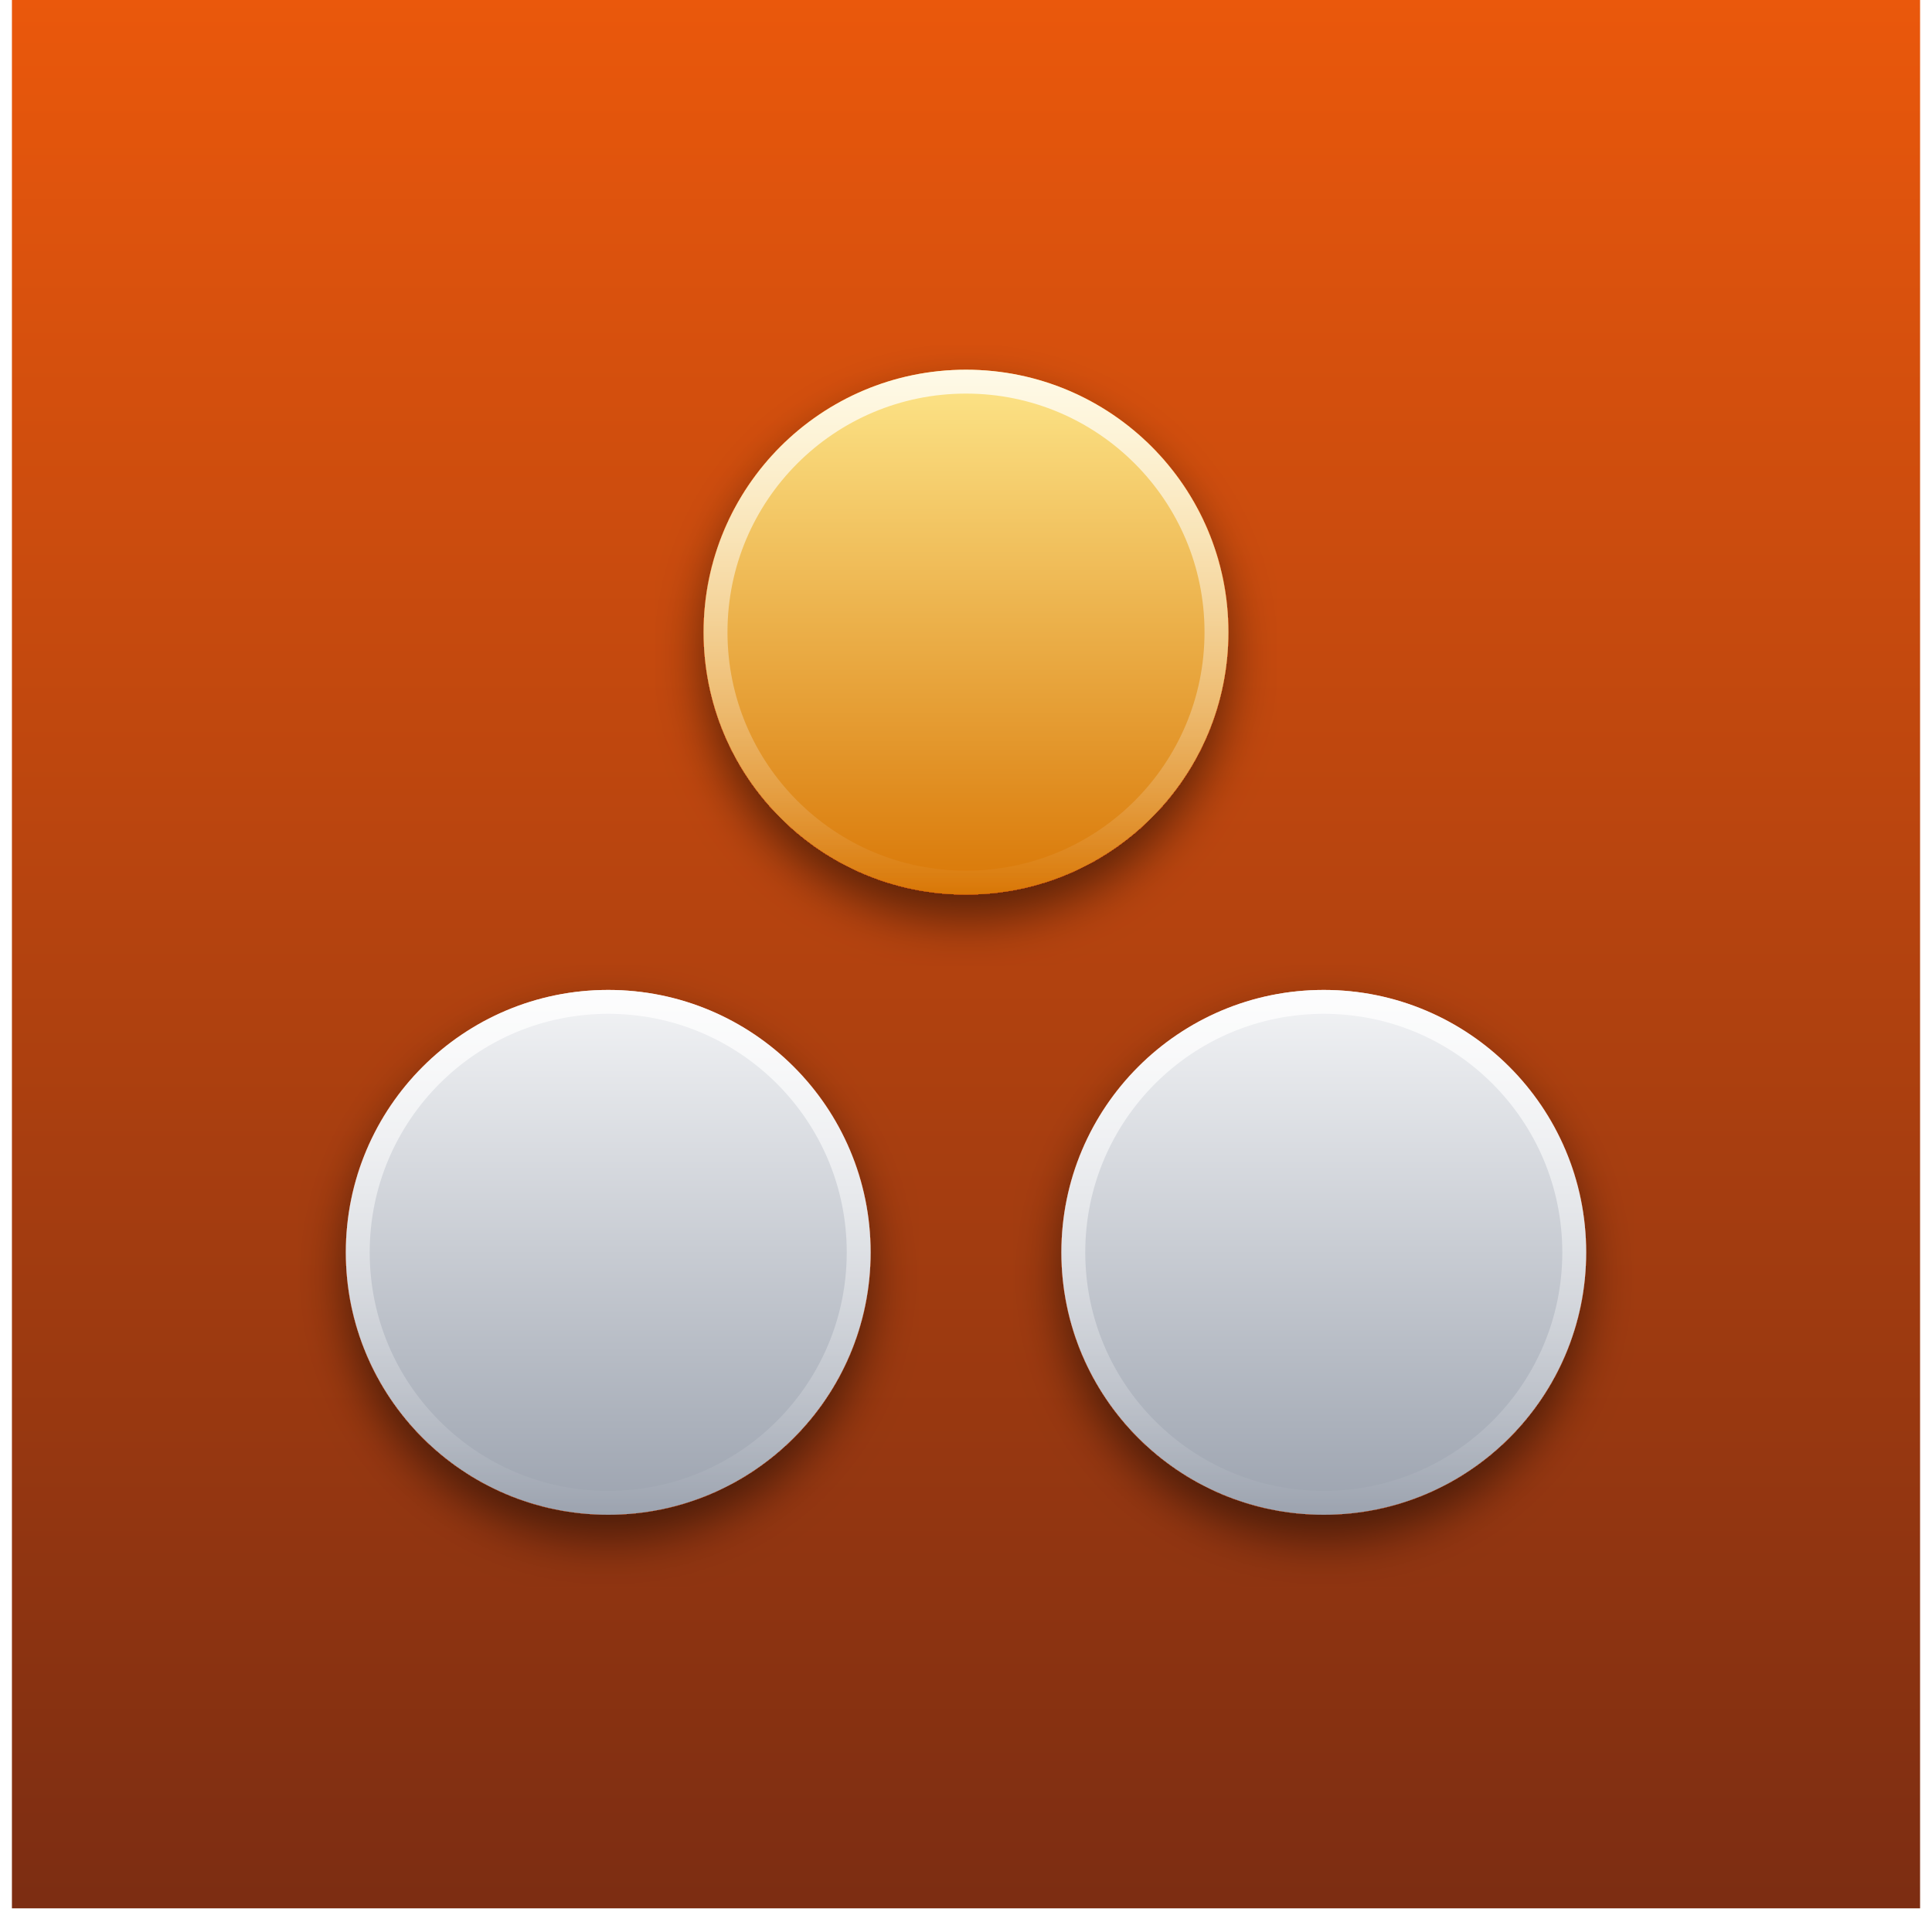
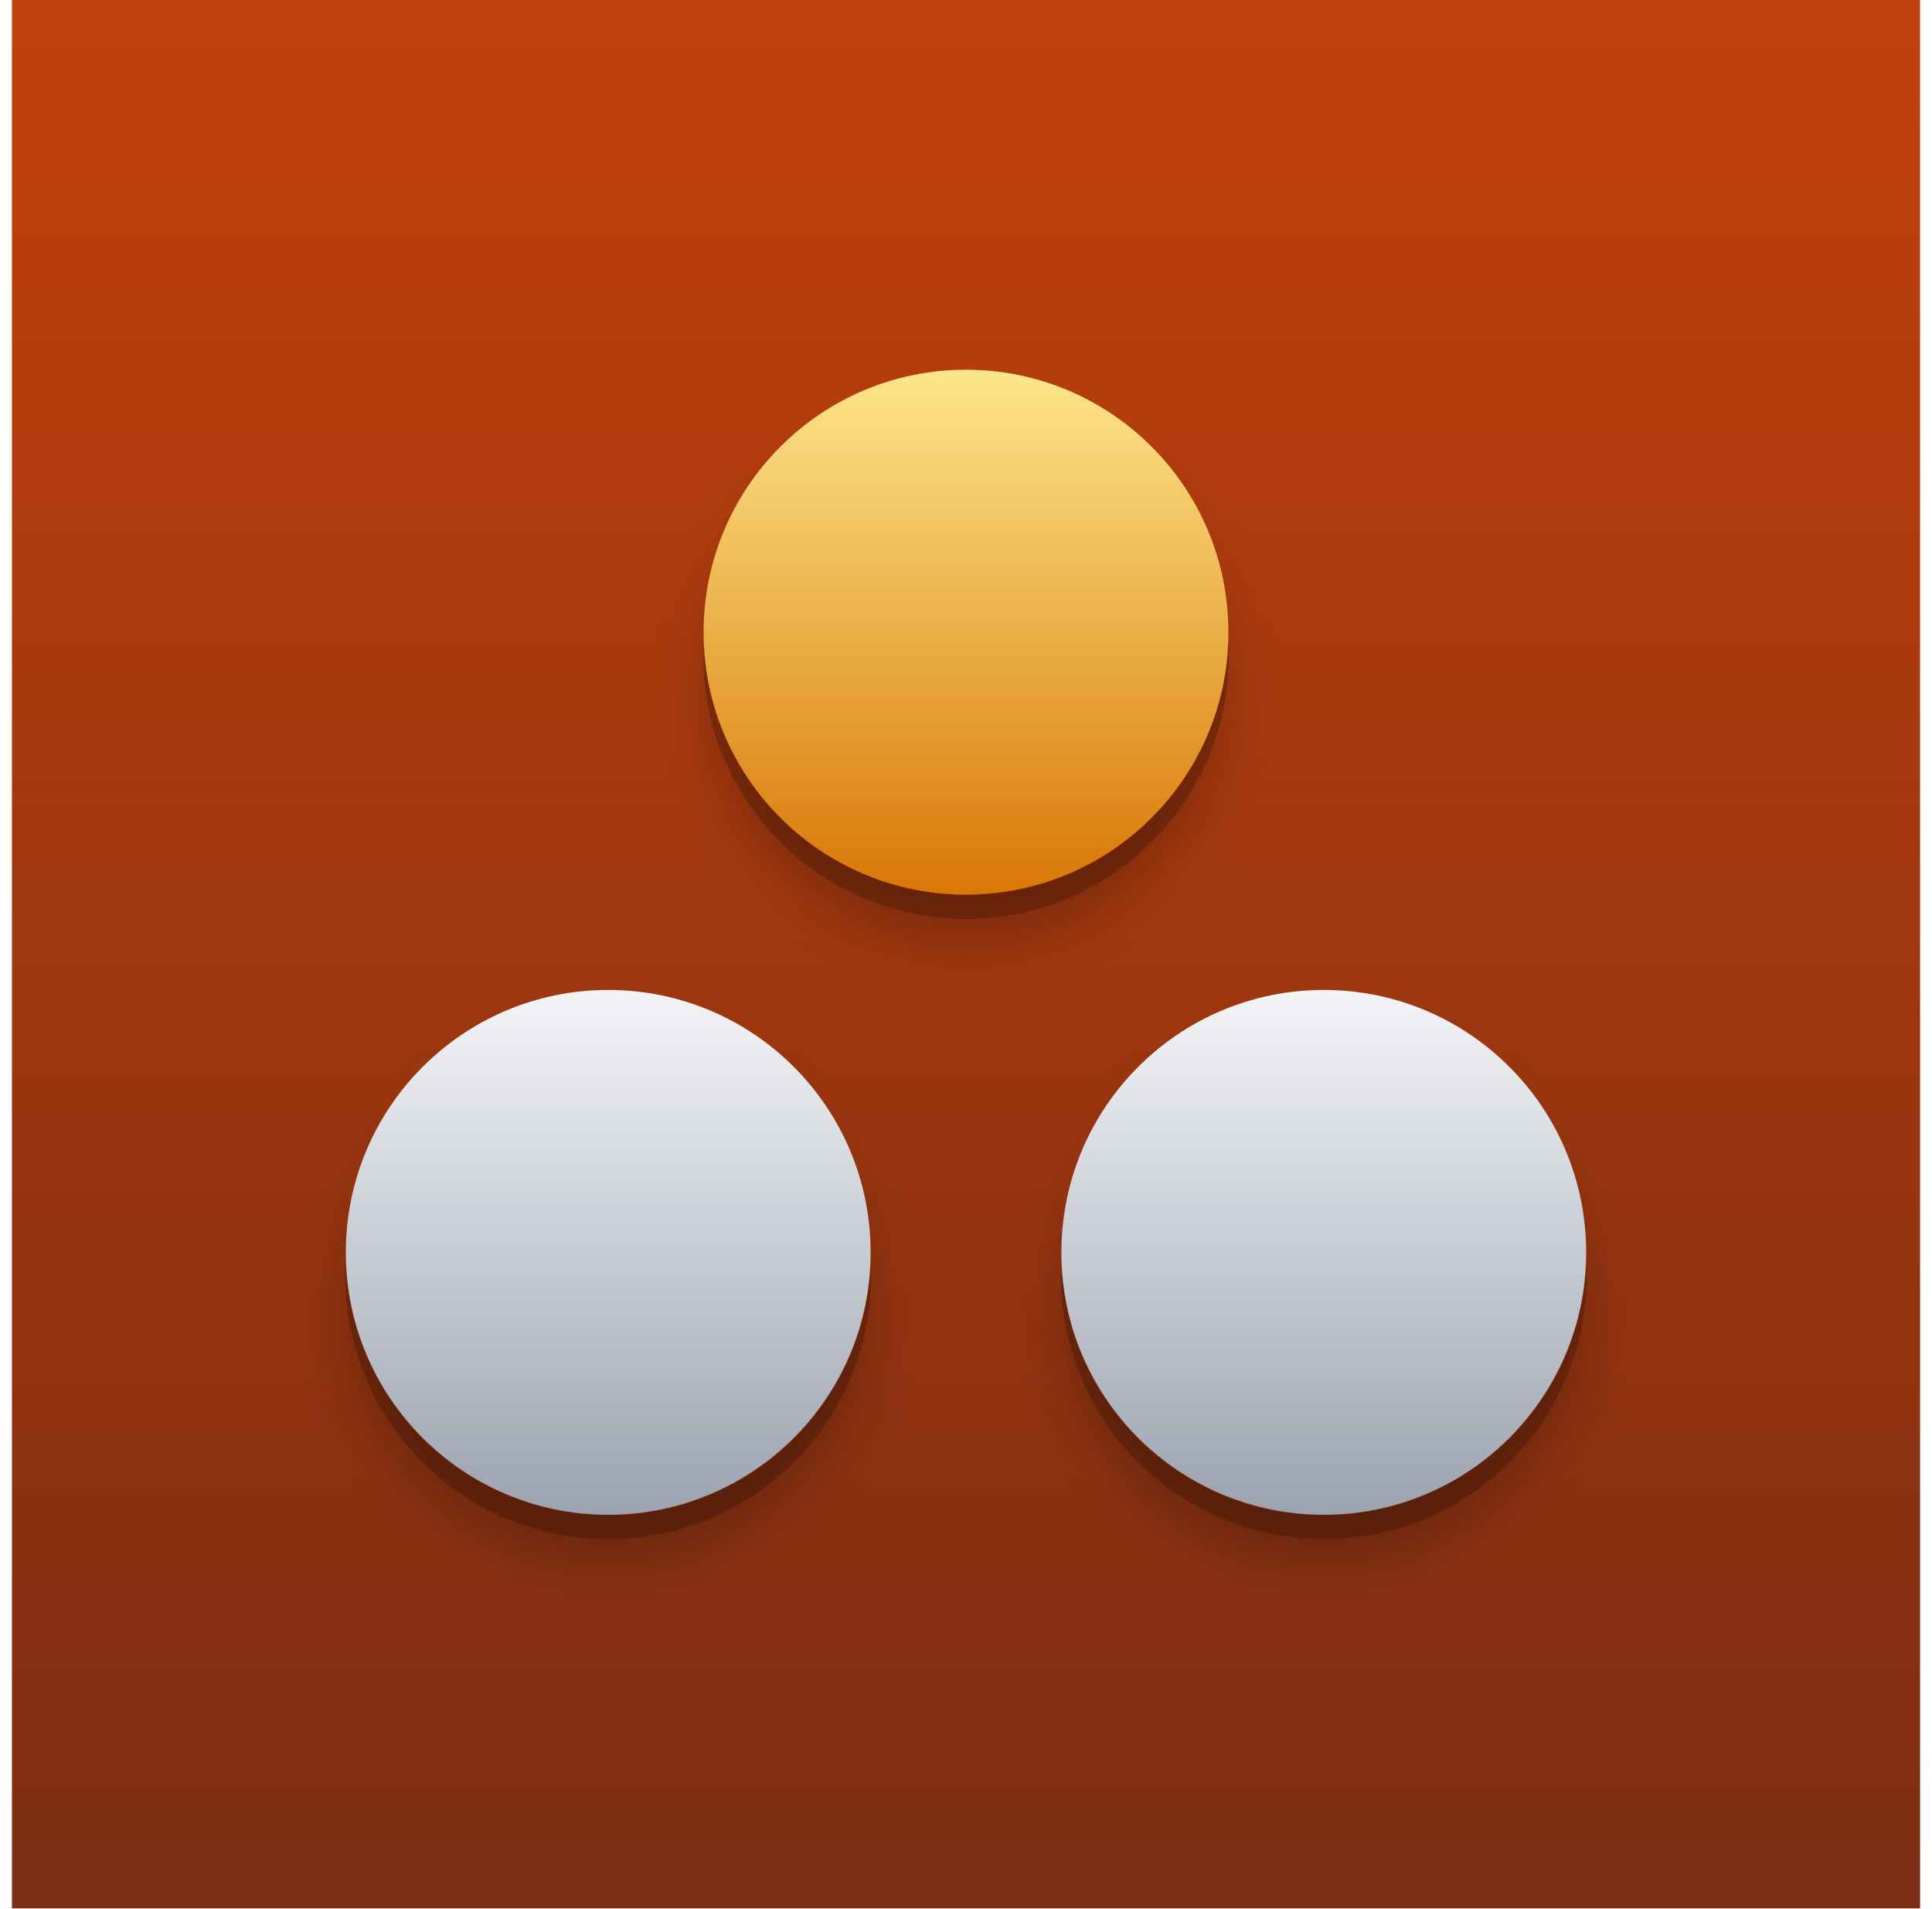
<svg xmlns="http://www.w3.org/2000/svg" width="81" height="80" viewBox="0 0 81 80" fill="none">
-   <rect width="80" height="80" transform="translate(0.5)" fill="url(#paint0_linear_509_4137)" />
-   <g filter="url(#filter0_d_509_4137)">
-     <circle cx="40.5" cy="26.5" r="11" fill="url(#paint1_linear_509_4137)" />
-     <circle cx="40.5" cy="26.5" r="10.5" stroke="url(#paint2_linear_509_4137)" />
-   </g>
-   <g filter="url(#filter1_d_509_4137)">
-     <circle cx="25.5" cy="52.5" r="11" fill="url(#paint3_linear_509_4137)" />
-     <circle cx="25.5" cy="52.5" r="10.5" stroke="url(#paint4_linear_509_4137)" />
-   </g>
-   <g filter="url(#filter2_d_509_4137)">
-     <circle cx="55.5" cy="52.5" r="11" fill="url(#paint5_linear_509_4137)" />
-     <circle cx="55.5" cy="52.5" r="10.5" stroke="url(#paint6_linear_509_4137)" />
+   <rect width="80" height="80" transform="translate(0.5)" fill="url(#paint0_linear_773_6807)" />
+   <g filter="url(#filter0_dd_773_6807)">
+     <circle cx="40.5" cy="26.5" r="11" fill="url(#paint1_linear_773_6807)" />
+     <circle cx="25.5" cy="52.5" r="11" fill="url(#paint2_linear_773_6807)" />
+     <circle cx="55.5" cy="52.5" r="11" fill="url(#paint3_linear_773_6807)" />
  </g>
  <defs>
-     <filter id="filter0_d_509_4137" x="27.5" y="14.5" width="26" height="26" filterUnits="userSpaceOnUse" color-interpolation-filters="sRGB">
+     <filter id="filter0_dd_773_6807" x="10.5" y="12" width="60" height="60" filterUnits="userSpaceOnUse" color-interpolation-filters="sRGB">
      <feFlood flood-opacity="0" result="BackgroundImageFix" />
      <feColorMatrix in="SourceAlpha" type="matrix" values="0 0 0 0 0 0 0 0 0 0 0 0 0 0 0 0 0 0 127 0" result="hardAlpha" />
      <feOffset dy="1" />
+       <feComposite in2="hardAlpha" operator="out" />
+       <feColorMatrix type="matrix" values="0 0 0 0 0 0 0 0 0 0 0 0 0 0 0 0 0 0 0.2 0" />
+       <feBlend mode="normal" in2="BackgroundImageFix" result="effect1_dropShadow_773_6807" />
+       <feColorMatrix in="SourceAlpha" type="matrix" values="0 0 0 0 0 0 0 0 0 0 0 0 0 0 0 0 0 0 127 0" result="hardAlpha" />
+       <feOffset dy="2" />
      <feGaussianBlur stdDeviation="1" />
      <feComposite in2="hardAlpha" operator="out" />
-       <feColorMatrix type="matrix" values="0 0 0 0 0 0 0 0 0 0 0 0 0 0 0 0 0 0 0.5 0" />
-       <feBlend mode="normal" in2="BackgroundImageFix" result="effect1_dropShadow_509_4137" />
-       <feBlend mode="normal" in="SourceGraphic" in2="effect1_dropShadow_509_4137" result="shape" />
+       <feColorMatrix type="matrix" values="0 0 0 0 0 0 0 0 0 0 0 0 0 0 0 0 0 0 0.2 0" />
+       <feBlend mode="normal" in2="effect1_dropShadow_773_6807" result="effect2_dropShadow_773_6807" />
+       <feBlend mode="normal" in="SourceGraphic" in2="effect2_dropShadow_773_6807" result="shape" />
    </filter>
-     <filter id="filter1_d_509_4137" x="12.5" y="40.5" width="26" height="26" filterUnits="userSpaceOnUse" color-interpolation-filters="sRGB">
-       <feFlood flood-opacity="0" result="BackgroundImageFix" />
-       <feColorMatrix in="SourceAlpha" type="matrix" values="0 0 0 0 0 0 0 0 0 0 0 0 0 0 0 0 0 0 127 0" result="hardAlpha" />
-       <feOffset dy="1" />
-       <feGaussianBlur stdDeviation="1" />
-       <feComposite in2="hardAlpha" operator="out" />
-       <feColorMatrix type="matrix" values="0 0 0 0 0 0 0 0 0 0 0 0 0 0 0 0 0 0 0.5 0" />
-       <feBlend mode="normal" in2="BackgroundImageFix" result="effect1_dropShadow_509_4137" />
-       <feBlend mode="normal" in="SourceGraphic" in2="effect1_dropShadow_509_4137" result="shape" />
-     </filter>
-     <filter id="filter2_d_509_4137" x="42.5" y="40.5" width="26" height="26" filterUnits="userSpaceOnUse" color-interpolation-filters="sRGB">
-       <feFlood flood-opacity="0" result="BackgroundImageFix" />
-       <feColorMatrix in="SourceAlpha" type="matrix" values="0 0 0 0 0 0 0 0 0 0 0 0 0 0 0 0 0 0 127 0" result="hardAlpha" />
-       <feOffset dy="1" />
-       <feGaussianBlur stdDeviation="1" />
-       <feComposite in2="hardAlpha" operator="out" />
-       <feColorMatrix type="matrix" values="0 0 0 0 0 0 0 0 0 0 0 0 0 0 0 0 0 0 0.5 0" />
-       <feBlend mode="normal" in2="BackgroundImageFix" result="effect1_dropShadow_509_4137" />
-       <feBlend mode="normal" in="SourceGraphic" in2="effect1_dropShadow_509_4137" result="shape" />
-     </filter>
-     <linearGradient id="paint0_linear_509_4137" x1="40" y1="0" x2="40" y2="80" gradientUnits="userSpaceOnUse">
-       <stop stop-color="#EA580C" />
+     <linearGradient id="paint0_linear_773_6807" x1="40" y1="0" x2="40" y2="80" gradientUnits="userSpaceOnUse">
+       <stop stop-color="#C2410C" />
      <stop offset="1" stop-color="#7C2D12" />
    </linearGradient>
-     <linearGradient id="paint1_linear_509_4137" x1="40.5" y1="15.5" x2="40.5" y2="37.5" gradientUnits="userSpaceOnUse">
+     <linearGradient id="paint1_linear_773_6807" x1="40.5" y1="15.5" x2="40.5" y2="37.5" gradientUnits="userSpaceOnUse">
      <stop stop-color="#FDE68A" />
      <stop offset="1" stop-color="#D97706" />
    </linearGradient>
-     <linearGradient id="paint2_linear_509_4137" x1="40.5" y1="15.5" x2="40.5" y2="37.5" gradientUnits="userSpaceOnUse">
-       <stop stop-color="white" stop-opacity="0.8" />
-       <stop offset="1" stop-color="white" stop-opacity="0" />
-     </linearGradient>
-     <linearGradient id="paint3_linear_509_4137" x1="25.5" y1="41.5" x2="25.5" y2="63.5" gradientUnits="userSpaceOnUse">
+     <linearGradient id="paint2_linear_773_6807" x1="25.5" y1="41.5" x2="25.5" y2="63.5" gradientUnits="userSpaceOnUse">
      <stop stop-color="#F3F4F6" />
      <stop offset="1" stop-color="#9CA3AF" />
    </linearGradient>
-     <linearGradient id="paint4_linear_509_4137" x1="25.5" y1="41.5" x2="25.5" y2="63.5" gradientUnits="userSpaceOnUse">
-       <stop stop-color="white" stop-opacity="0.8" />
-       <stop offset="1" stop-color="white" stop-opacity="0" />
-     </linearGradient>
-     <linearGradient id="paint5_linear_509_4137" x1="55.5" y1="41.5" x2="55.5" y2="63.5" gradientUnits="userSpaceOnUse">
+     <linearGradient id="paint3_linear_773_6807" x1="55.5" y1="41.5" x2="55.5" y2="63.5" gradientUnits="userSpaceOnUse">
      <stop stop-color="#F3F4F6" />
      <stop offset="1" stop-color="#9CA3AF" />
    </linearGradient>
-     <linearGradient id="paint6_linear_509_4137" x1="55.5" y1="41.5" x2="55.5" y2="63.5" gradientUnits="userSpaceOnUse">
-       <stop stop-color="white" stop-opacity="0.8" />
-       <stop offset="1" stop-color="white" stop-opacity="0" />
-     </linearGradient>
  </defs>
</svg>
